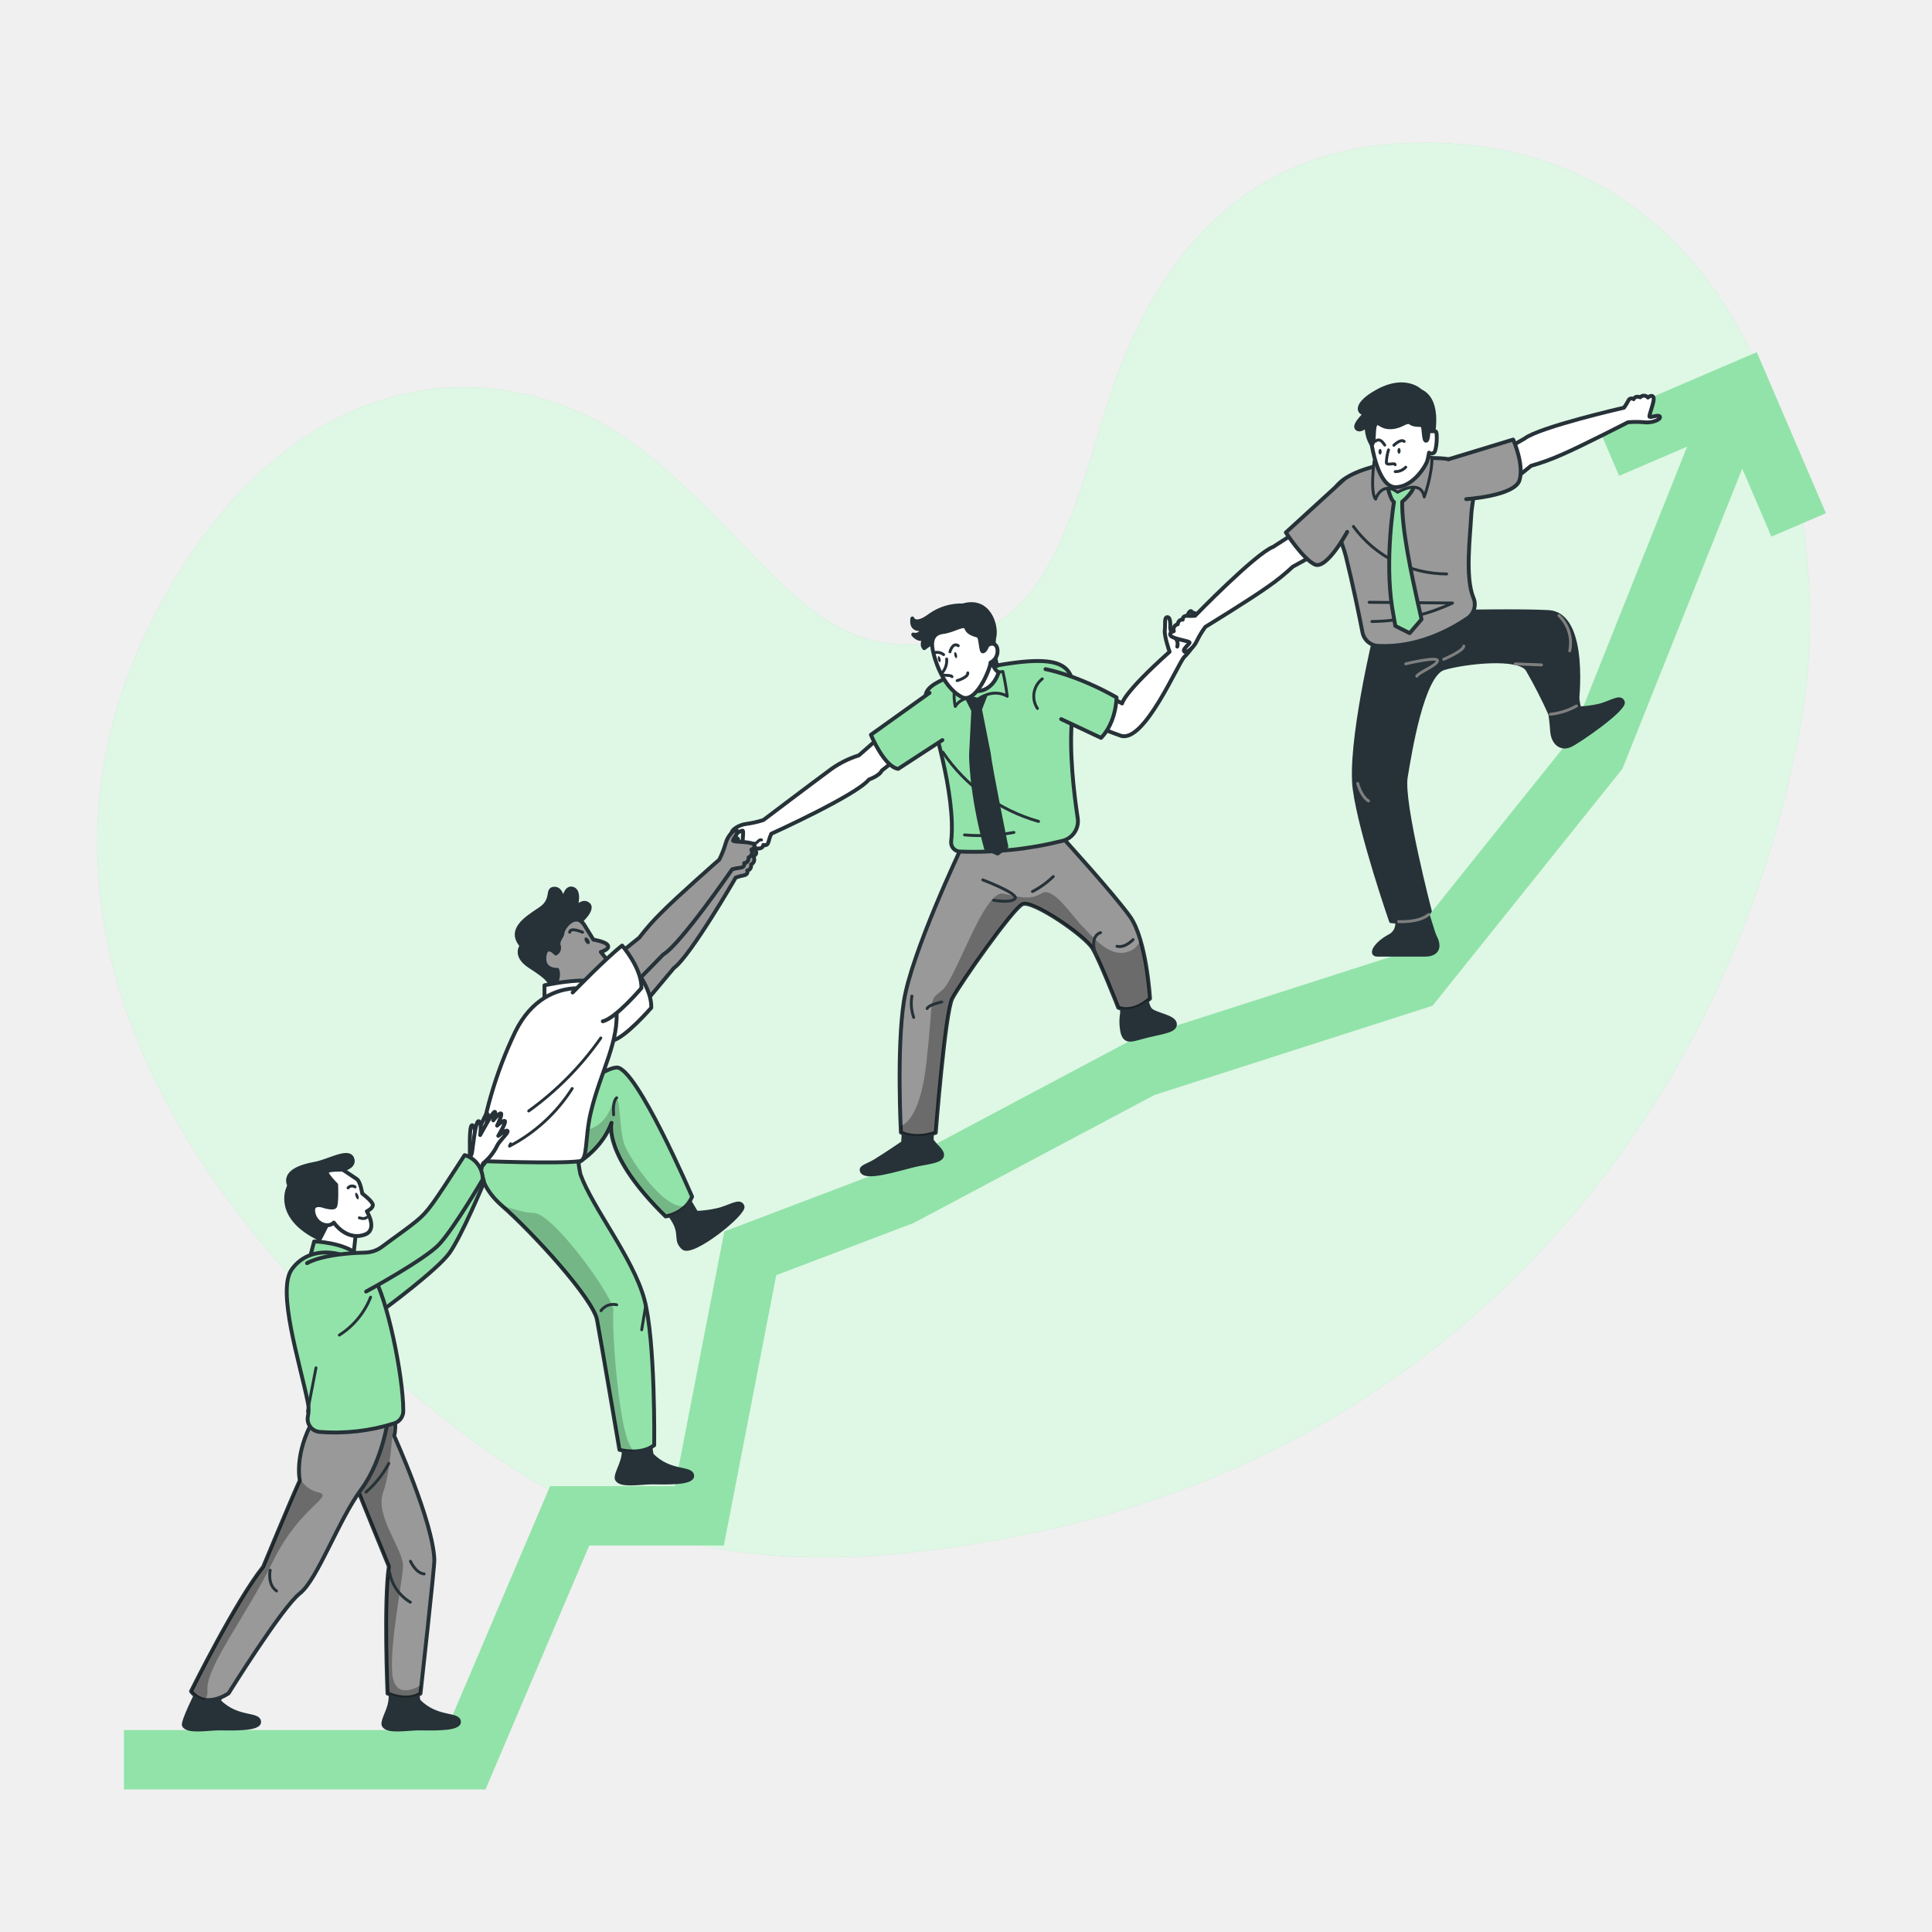
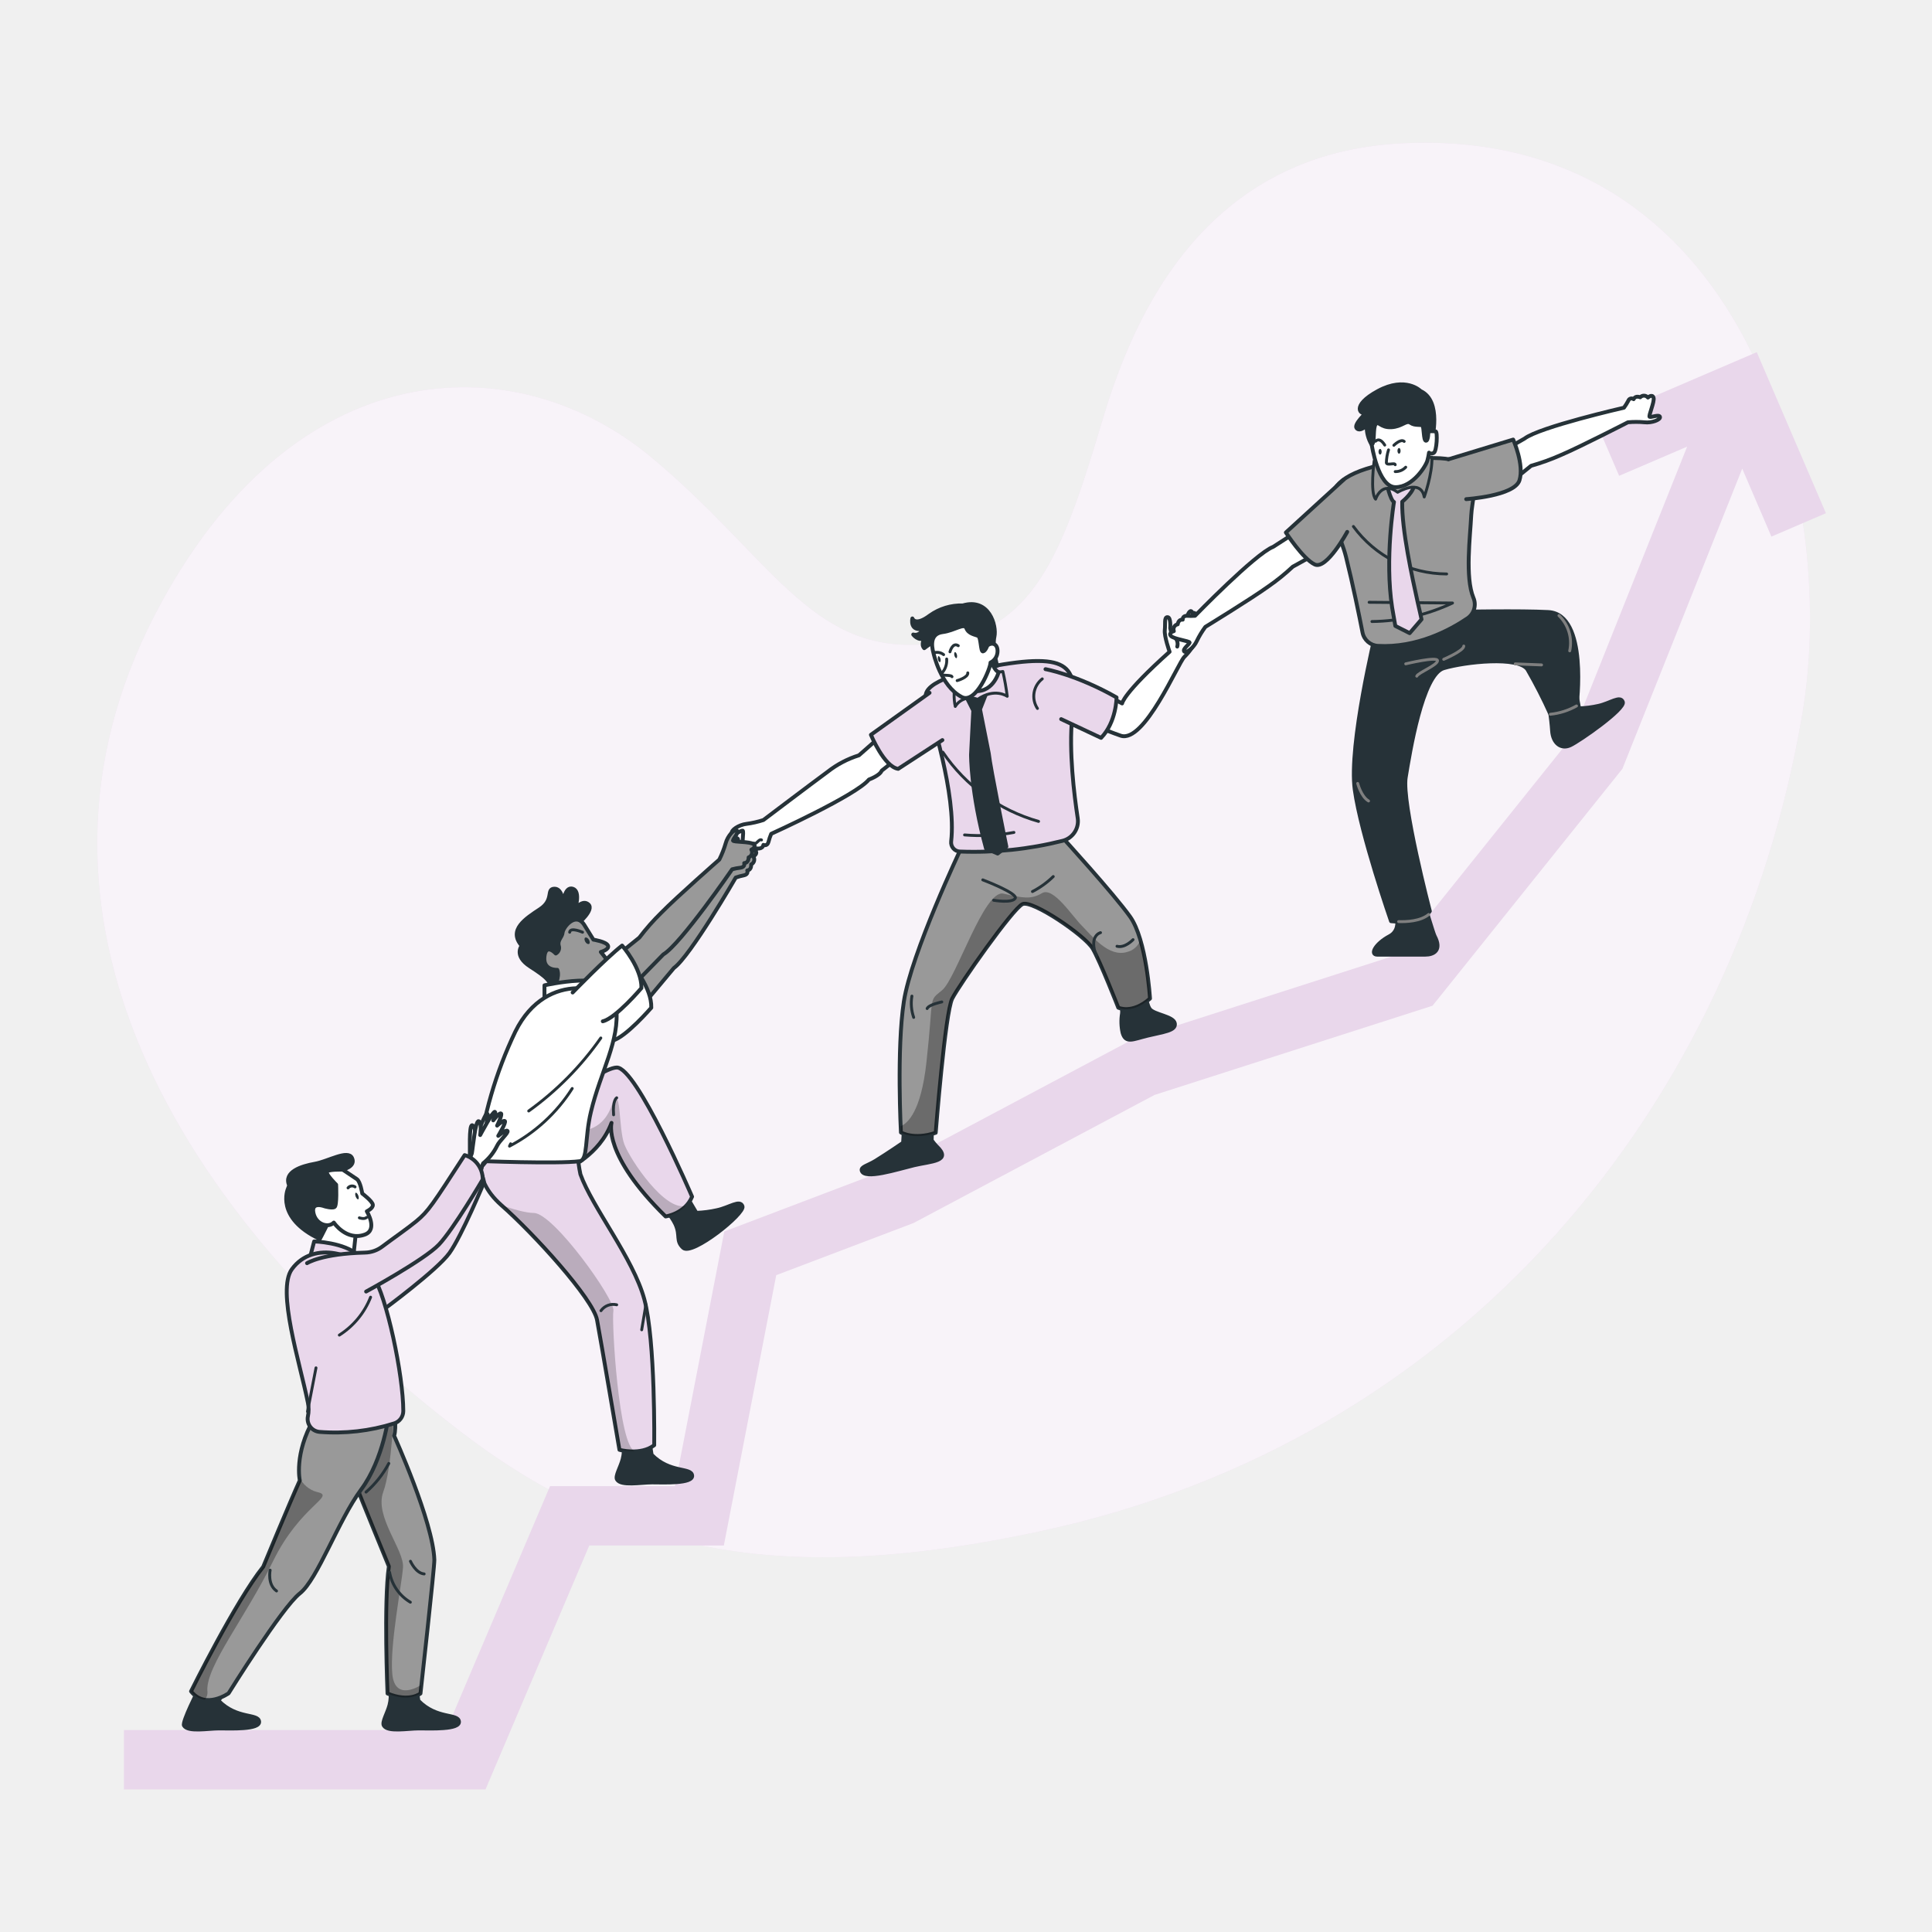
<svg xmlns="http://www.w3.org/2000/svg" viewBox="0 0 500 500">
-   <g id="freepik--background-simple--inject-133">
-     <path d="M362.63,37.1c-54,2.8-70.8,49.74-77.55,72.4-11.05,37.1-18.69,55.42-46.46,57.28-29,1.95-39.42-22.92-70-48.38C133.05,88.75,75.41,90.76,40,159.26c-39.67,76.8,4.76,154.41,79.69,211.6,42.83,32.7,85.88,39,149.15,25.51,110.3-23.53,180.49-110.83,197.59-211.57C476.15,127.63,451.62,32.48,362.63,37.1Z" style="fill:#92E3A9" />
+   <g id="freepik--background-simple--inject-75">
+     <path d="M362.63,37.1c-54,2.8-70.8,49.74-77.55,72.4-11.05,37.1-18.69,55.42-46.46,57.28-29,1.95-39.42-22.92-70-48.38C133.05,88.75,75.41,90.76,40,159.26c-39.67,76.8,4.76,154.41,79.69,211.6,42.83,32.7,85.88,39,149.15,25.51,110.3-23.53,180.49-110.83,197.59-211.57C476.15,127.63,451.62,32.48,362.63,37.1Z" style="fill:#E9D7EB" />
    <path d="M362.63,37.1c-54,2.8-70.8,49.74-77.55,72.4-11.05,37.1-18.69,55.42-46.46,57.28-29,1.95-39.42-22.92-70-48.38C133.05,88.75,75.41,90.76,40,159.26c-39.67,76.8,4.76,154.41,79.69,211.6,42.83,32.7,85.88,39,149.15,25.51,110.3-23.53,180.49-110.83,197.59-211.57C476.15,127.63,451.62,32.48,362.63,37.1Z" style="fill:#fff;opacity:0.7" />
  </g>
-   <g id="freepik--Arrow--inject-133">
-     <polygon points="472.55 132.82 454.65 91.14 412.97 109.03 419.03 123.14 436.63 115.59 406.46 191.16 361.65 247.07 293.45 268.96 292.8 269.17 230.07 302.51 187.45 318.7 174.67 384.61 142.35 384.61 115.5 447.74 32.07 447.74 32.07 463.1 125.65 463.1 152.51 399.97 187.33 399.97 200.89 330.01 236.42 316.52 298.79 283.37 370.74 260.28 419.87 198.98 450.89 121.28 458.44 138.87 472.55 132.82" style="fill:#92E3A9" />
+   <g id="freepik--Arrow--inject-75">
+     <polygon points="472.55 132.82 454.65 91.14 412.97 109.03 419.03 123.14 436.63 115.59 406.46 191.16 361.65 247.07 293.45 268.96 292.8 269.17 230.07 302.51 187.45 318.7 174.67 384.61 142.35 384.61 115.5 447.74 32.07 447.74 32.07 463.1 125.65 463.1 152.51 399.97 187.33 399.97 200.89 330.01 236.42 316.52 298.79 283.37 370.74 260.28 419.87 198.98 450.89 121.28 458.44 138.87 472.55 132.82" style="fill:#E9D7EB" />
  </g>
-   <g id="freepik--character-3--inject-133">
+   <g id="freepik--character-3--inject-75">
    <path d="M234,291.12l-.28,4.62s-4,2.75-7.13,4.68c-2,1.23-3.82,1.54-3.58,2.51.6,2.48,9.22-.32,13.53-1.36s10-1,5.83-4.93a15.73,15.73,0,0,1-1.25-1.52l.13-4.71Z" style="fill:#263238;stroke:#263238;stroke-linecap:round;stroke-linejoin:round" />
    <path d="M289.38,255.83s1.21,4.84,1,6.47a13.14,13.14,0,0,0,.15,5c.83,2.79,2.59,1.68,6.43.74,4.08-1,7.41-1.28,7.09-3.17s-5.43-2.26-6.49-3.74-1.68-6.92-1.68-6.92Z" style="fill:#263238;stroke:#263238;stroke-linecap:round;stroke-linejoin:round" />
    <path d="M248.7,219.6s-12.88,27.18-14.78,39.58-.76,33.9-.76,33.9,3.34,2,9,.08c0,0,2.44-31.14,4.28-34.74s15.67-23.3,18.2-24.44,16.21,8.17,18.17,11.55,6.6,15.25,6.6,15.25,3.59,1.76,8.21-2.35c0,0-.89-15.23-5.16-21.21s-17.65-20.64-17.65-20.64Z" style="fill:#999;stroke:#263238;stroke-linecap:round;stroke-linejoin:round" />
    <path d="M291.72,246.36c-4.81,1.52-9.2-4.26-11.75-6.8s-7.38-10.14-10.29-8.42-5,1.25-10,.13-12.21,22-15.87,25-2.07.87-4.06,18.75c-1.4,12.58-4.8,15.71-6.69,16.46,0,1,.08,1.64.08,1.64s3.34,2,9,.08c0,0,2.44-31.14,4.28-34.74s15.67-23.3,18.2-24.44,16.21,8.17,18.17,11.55,6.6,15.25,6.6,15.25,3.59,1.76,8.21-2.35a79.44,79.44,0,0,0-2.49-15.15A4.8,4.8,0,0,1,291.72,246.36Z" style="opacity:0.3" />
    <path d="M236,257.79a11.14,11.14,0,0,0,.46,5.51" style="fill:none;stroke:#263238;stroke-linecap:round;stroke-linejoin:round;stroke-width:0.75px" />
    <path d="M284.81,241.37s-3.09.74-1.1,6" style="fill:none;stroke:#263238;stroke-linecap:round;stroke-linejoin:round;stroke-width:0.75px" />
    <path d="M254.34,227.71s9.3,3.53,8.38,4.81-5.57.47-5.57.47" style="fill:none;stroke:#263238;stroke-linecap:round;stroke-linejoin:round;stroke-width:0.75px" />
    <path d="M267.2,230.73a22.36,22.36,0,0,0,5.38-3.88" style="fill:none;stroke:#263238;stroke-linecap:round;stroke-linejoin:round;stroke-width:0.75px" />
    <path d="M293.23,243.18s-2.08,2.26-4.15,1.71" style="fill:none;stroke:#263238;stroke-linecap:round;stroke-linejoin:round;stroke-width:0.75px" />
    <path d="M243.74,259.3s-3.39.69-3.8,1.71" style="fill:none;stroke:#263238;stroke-linecap:round;stroke-linejoin:round;stroke-width:0.75px" />
    <path d="M227.64,190.77l-5.35,4.71a25.19,25.19,0,0,0-8.09,4.25c-4.62,3.4-16.63,12.49-16.63,12.49a24.57,24.57,0,0,1-4.39,1c-2,.22-4.15,1.72-3.72,2.4s2.28-.73,2.73-.66-.42,4.4.17,5.4,1.5-.37,1.5-.37a1.38,1.38,0,0,0,2.09-.42s1.38.28,1.62-.92c0,0,1,.46,1.31-.75a14.27,14.27,0,0,1,.71-2.11s22.06-10,25.29-14.05c0,0,2.82-1,3.3-2.29l4.2-3.31Z" style="fill:#fff;stroke:#263238;stroke-linecap:round;stroke-linejoin:round" />
    <path d="M192.88,218.41s.85-.12,1,.28,1-.68,1.47-.45,1.11-1.23,1.73-.86" style="fill:#fff;stroke:#263238;stroke-linecap:round;stroke-linejoin:round;stroke-width:0.75px" />
    <path d="M306.51,170c-1.64,1.6-10.35,22.42-16.46,20.4a90.43,90.43,0,0,1-12.16-5.26l3.12-8.09,9.39,5s.18-2.53,12.29-13.37c0,0-1.43-4-1.24-5.63s-.22-3.36.71-3.33.69,2.86.69,2.86l.21.87s2.16.19,3-1.07a6.46,6.46,0,0,0,1.22-2.85c.14-.77.93-2.14,1.31-.85,0,0,1-.44,1,1a18.61,18.61,0,0,1-.09,2.32s.93-1.87,1.28-1.49-.7,2.54-.7,2.54,1.36-1.19,1.48-.69-1.39,1.85-1.71,2.72A15.07,15.07,0,0,1,306.51,170Z" style="fill:#fff;stroke:#263238;stroke-linecap:round;stroke-linejoin:round" />
-     <path d="M255.59,172.65c-4.14.79-17.23,3.49-15.94,8.09,1.21,4.29,7.9,24.84,6.51,37a2.36,2.36,0,0,0,2.25,2.64A94.29,94.29,0,0,0,275,217.6a5.24,5.24,0,0,0,3.91-5.86c-.94-6.16-2.31-17.38-1.43-26.17C278.8,172.8,278.09,168.37,255.59,172.65Z" style="fill:#92E3A9;stroke:#263238;stroke-linecap:round;stroke-linejoin:round" />
+     <path d="M255.59,172.65c-4.14.79-17.23,3.49-15.94,8.09,1.21,4.29,7.9,24.84,6.51,37a2.36,2.36,0,0,0,2.25,2.64A94.29,94.29,0,0,0,275,217.6a5.24,5.24,0,0,0,3.91-5.86c-.94-6.16-2.31-17.38-1.43-26.17C278.8,172.8,278.09,168.37,255.59,172.65Z" style="fill:#E9D7EB;stroke:#263238;stroke-linecap:round;stroke-linejoin:round" />
    <path d="M269.74,175.69a5.71,5.71,0,0,0-1.25,7.66" style="fill:none;stroke:#263238;stroke-linecap:round;stroke-linejoin:round;stroke-width:0.75px" />
    <path d="M244,194.66a44.52,44.52,0,0,0,24.78,17.92" style="fill:none;stroke:#263238;stroke-linecap:round;stroke-linejoin:round;stroke-width:0.75px" />
    <path d="M249.63,216.08a47.54,47.54,0,0,0,12.77-.65" style="fill:none;stroke:#263238;stroke-linecap:round;stroke-linejoin:round;stroke-width:0.75px" />
-     <path d="M240.57,179.3l-15.18,10.86s3.42,8.3,7.06,8.82l11.44-7.45" style="fill:#92E3A9;stroke:#263238;stroke-linecap:round;stroke-linejoin:round" />
-     <path d="M270.57,173.18s8,1.41,18.39,7.31c0,0,0,6.33-4,10.47l-10.33-4.85" style="fill:#92E3A9;stroke:#263238;stroke-linecap:round;stroke-linejoin:round" />
+     <path d="M240.57,179.3l-15.18,10.86s3.42,8.3,7.06,8.82l11.44-7.45" style="fill:#E9D7EB;stroke:#263238;stroke-linecap:round;stroke-linejoin:round" />
+     <path d="M270.57,173.18s8,1.41,18.39,7.31c0,0,0,6.33-4,10.47l-10.33-4.85" style="fill:#E9D7EB;stroke:#263238;stroke-linecap:round;stroke-linejoin:round" />
    <path d="M249.8,179.75l2.08,4.14-.58,11.38s-.09,9.76,3.89,24.33l3,1.3,2.26-1.78s-4.15-20.32-4.56-24.17l-2.26-11.39,1.64-4.18-3.41.42Z" style="fill:#263238;stroke:#263238;stroke-linecap:round;stroke-linejoin:round" />
-     <path d="M254.78,174.58c-1.58.31-4.46.89-7.35,1.74a13.61,13.61,0,0,0-.21,6.51A4.66,4.66,0,0,1,253,181c4.43-3.09,7.67-.8,7.67-.8a65.18,65.18,0,0,0-1.13-6.42C258.07,174,256.5,174.26,254.78,174.58Z" style="fill:#92E3A9;stroke:#263238;stroke-linecap:round;stroke-linejoin:round;stroke-width:0.75px" />
+     <path d="M254.78,174.58c-1.58.31-4.46.89-7.35,1.74a13.61,13.61,0,0,0-.21,6.51A4.66,4.66,0,0,1,253,181c4.43-3.09,7.67-.8,7.67-.8a65.18,65.18,0,0,0-1.13-6.42C258.07,174,256.5,174.26,254.78,174.58Z" style="fill:#E9D7EB;stroke:#263238;stroke-linecap:round;stroke-linejoin:round;stroke-width:0.75px" />
    <path d="M256.2,170.29s1.08,3.38,2.26,3.64c0,0-1.52,5.95-7.19,4.8s1.58-6.51,1.58-6.51Z" style="fill:#fff;stroke:#263238;stroke-linecap:round;stroke-linejoin:round" />
    <path d="M255.13,170s1.19,2.7,2.94,2.31c0,0-1.33-4.7-.71-7.55s-1.41-10.06-8.17-8.08a14,14,0,0,0-8.52,2.59c-3.89,2.93-4.55.78-4.55.78s-.8,3.49,2.95,2.64c0,0-1,2-2.73,1.52,0,0,1.3,1.79,3,.92,0,0-1.13,1.56-.15,2.62,0,0,4.63-3.71,7.35-3.06S255.13,170,255.13,170Z" style="fill:#263238;stroke:#263238;stroke-linecap:round;stroke-linejoin:round" />
    <path d="M241.58,169s1.79,8.5,7.32,11.39c3.7,1.93,7.5-7.62,7.44-8.92a3.27,3.27,0,0,0,1.82-2.81c.09-2.06-1.41-2.56-2.63-1.6,0,0-.5,1.44-1.14,1.53s-.49-3.64-1.23-4-2.49-.52-3.06-2-3,.6-6.15,1S241,166.89,241.58,169Z" style="fill:#fff;stroke:#263238;stroke-linecap:round;stroke-linejoin:round" />
    <path d="M245,170.55a4.87,4.87,0,0,1-1.22,3.63c-.83.91,2.36.31,2.6.95" style="fill:none;stroke:#263238;stroke-linecap:round;stroke-linejoin:round;stroke-width:0.75px" />
    <path d="M243.4,170.51c.11.43,0,.82-.14.86s-.42-.27-.52-.7,0-.83.14-.87S243.3,170.07,243.4,170.51Z" style="fill:#263238" />
    <path d="M247.66,169.47c.1.44,0,.82-.14.87s-.42-.27-.53-.71,0-.82.14-.87S247.55,169,247.66,169.47Z" style="fill:#263238" />
    <path d="M250.46,174.14c.12,1.2-2.75,2-2.75,2" style="fill:none;stroke:#263238;stroke-linecap:round;stroke-linejoin:round;stroke-width:0.75px" />
    <path d="M241.58,169a2.67,2.67,0,0,1,2.63.42" style="fill:none;stroke:#263238;stroke-linecap:round;stroke-linejoin:round;stroke-width:0.75px" />
    <path d="M245.85,168.69s.67-2.58,2.15-1.58" style="fill:none;stroke:#263238;stroke-linecap:round;stroke-linejoin:round;stroke-width:0.75px" />
    <path d="M304.1,165a2.4,2.4,0,0,1,.57,2.34" style="fill:#fff;stroke:#263238;stroke-linecap:round;stroke-linejoin:round" />
  </g>
-   <g id="freepik--character-4--inject-133">
+   <g id="freepik--character-4--inject-75">
    <path d="M401.24,184.85a127.81,127.81,0,0,0-5.91-11.56c-2.27-3.54-16.2-2-21.71-.36s-8.75,21.72-9.82,28.26,6.25,34.62,6.25,34.62c-2.59,3.57-10.05,2.59-10.05,2.59s-7.77-22.36-9.39-34,5.4-40.51,5.4-40.51l21.78-5.58s15.82-.3,22.89.08c10.47.55,7.34,24.34,7.34,24.34S407.4,184.85,401.24,184.85Z" style="fill:#263238;stroke:#263238;stroke-linecap:round;stroke-linejoin:round" />
    <path d="M360.83,235.49s2.43,4.86-1.22,6.8-5.16,4.78-3.18,4.78h12.42c2.19,0,4.38-1.13,2.43-4.82-.39-.73-2.67-8.47-2.67-8.47Z" style="fill:#263238;stroke:#263238;stroke-linecap:round;stroke-linejoin:round" />
    <path d="M400.68,180.71s.81,5.35,1,8.43,2.27,4.86,4.7,3.73,14.26-9.4,13.61-11.19-3.24.33-6.32,1a27.26,27.26,0,0,1-5,.64l-.81-4.37Z" style="fill:#263238;stroke:#263238;stroke-linecap:round;stroke-linejoin:round" />
    <path d="M351.37,202.75s.87,3.4,2.81,4.54" style="fill:none;stroke:#7f7f7f;stroke-linecap:round;stroke-linejoin:round;stroke-width:0.75px" />
    <path d="M363.8,171.8s8.26-2,8.23-.81-5,3.08-5.37,4" style="fill:none;stroke:#7f7f7f;stroke-linecap:round;stroke-linejoin:round;stroke-width:0.75px" />
    <path d="M373.63,170.63s5.19-2.2,5.19-3.43" style="fill:none;stroke:#7f7f7f;stroke-linecap:round;stroke-linejoin:round;stroke-width:0.75px" />
    <path d="M408,182.7a17.33,17.33,0,0,1-6.78,2.15" style="fill:none;stroke:#7f7f7f;stroke-linecap:round;stroke-linejoin:round;stroke-width:0.75px" />
    <path d="M369.74,236.67c-2.13,1.76-5.76,1.91-7.78,1.84" style="fill:none;stroke:#7f7f7f;stroke-linecap:round;stroke-linejoin:round;stroke-width:0.75px" />
    <path d="M370.54,114s2.75-10.21-2.92-12.81c0,0-3.81-3.89-11,0s-4.45,6.46-2.92,5.54c0,0-3.48,3.13-2.59,4.11s2.59-.73,2.59-.73a9,9,0,0,0,1.3,5c1.46,2,8.42,1.22,8.42,1.22l5.36-1Z" style="fill:#263238;stroke:#263238;stroke-linecap:round;stroke-linejoin:round" />
    <path d="M356.61,167.15a4.31,4.31,0,0,1-4-3.5c-.84-4.31-2.48-12.39-4.27-19.56-2.6-10.37-12.38-20.33,13.29-24.63,25.13-4.22,19.44,7.13,19.12,13.93-.27,5.57-1.62,16,.56,21.29a4.35,4.35,0,0,1-1.5,5.31C375.23,163.1,366.63,167.71,356.61,167.15Z" style="fill:#999;stroke:#263238;stroke-linecap:round;stroke-linejoin:round" />
    <path d="M350.26,136.25a30,30,0,0,0,24.13,12.29" style="fill:none;stroke:#263238;stroke-linecap:round;stroke-linejoin:round;stroke-width:0.75px" />
    <path d="M354.33,155.87l21.58.19a50.33,50.33,0,0,1-20.85,4.79" style="fill:none;stroke:#263238;stroke-linecap:round;stroke-linejoin:round;stroke-width:0.75px" />
-     <path d="M358.76,124.64s1,4.78,2,5.27c0,0-2.43,14.74-.48,27.3l.83,4.78,3.71,1.87,3.07-3.57s-.72-3.34-1-4.45c-1.41-6.43-4.14-18.72-4-26,0,0,3.39-2.68,3.15-5Z" style="fill:#92E3A9;stroke:#263238;stroke-linecap:round;stroke-linejoin:round" />
+     <path d="M358.76,124.64s1,4.78,2,5.27c0,0-2.43,14.74-.48,27.3l.83,4.78,3.71,1.87,3.07-3.57s-.72-3.34-1-4.45c-1.41-6.43-4.14-18.72-4-26,0,0,3.39-2.68,3.15-5Z" style="fill:#E9D7EB;stroke:#263238;stroke-linecap:round;stroke-linejoin:round" />
    <path d="M389.73,125.82l6.51-5.27a57.35,57.35,0,0,0,7.68-2.77c5-2.12,17.38-8.49,17.38-8.49a23.43,23.43,0,0,1,4.3,0c1.86.23,4.21-.67,4-1.4s-2.27.17-2.67,0,1.36-4,1-5-1.45,0-1.45,0a1.32,1.32,0,0,0-2-.07s-1.22-.57-1.7.49a.87.87,0,0,0-1.38.41,14.88,14.88,0,0,1-1.12,1.79s-21.86,5-25.74,8l-10.06,5.73Z" style="fill:#fff;stroke:#263238;stroke-linecap:round;stroke-linejoin:round" />
    <path d="M341.81,142.66l-7.24,4a54.94,54.94,0,0,1-6.35,5.13c-4.42,3.19-16.28,10.45-16.28,10.45a23.21,23.21,0,0,0-2.22,3.68c-.77,1.71-2.75,3.25-3.25,2.67s1.32-1.85,1.4-2.28-4.11-.9-4.84-1.73.76-1.24.76-1.24a1.32,1.32,0,0,1,1-1.77s.15-1.34,1.3-1.2c0,0-.13-1,1.07-1a14.8,14.8,0,0,0,2.11,0s15.62-16.08,20.21-17.84l9.19-5.91Z" style="fill:#fff;stroke:#263238;stroke-linecap:round;stroke-linejoin:round" />
    <path d="M355.63,119.29s-1.11,8.19.38,9.89c0,0,1.56-4.86,5.7-1.78,0,0,6-3.65,6.88,1.21,0,0,2.11-5.86,2-10.26l-13.44-.16Z" style="fill:#999;stroke:#263238;stroke-linecap:round;stroke-linejoin:round;stroke-width:0.75px" />
    <path d="M347.71,124.17l-14.93,13.64s4.4,6.81,7.47,8.27,8.41-8.43,8.41-8.43" style="fill:#999;stroke:#263238;stroke-linecap:round;stroke-linejoin:round" />
    <path d="M374.86,118.86l16.75-5.1s2.91,6.51,1.62,10.56-13.78,4.86-13.78,4.86" style="fill:#999;stroke:#263238;stroke-linecap:round;stroke-linejoin:round" />
    <path d="M355,115.08s1.62,11,6.16,11,7.94-5.61,8.26-6.94a17.64,17.64,0,0,0,.41-2s.4.48,1.21.08,1.06-5.51.49-5.59a12.16,12.16,0,0,0-1.86,0s0,2.51-.65,2.43-.49-3.49-.89-3.89-1.95.08-3.08-.73-2.19,1-5,1.13-3.21-1.7-4-.81S355.87,114.67,355,115.08Z" style="fill:#fff;stroke:#263238;stroke-linecap:round;stroke-linejoin:round" />
    <path d="M359.35,116.43a12.13,12.13,0,0,0-.56,3.33c.16.83,2.22-.14,2.29.51" style="fill:none;stroke:#263238;stroke-linecap:round;stroke-linejoin:round;stroke-width:0.75px" />
    <path d="M361.08,122.05a3.6,3.6,0,0,0,2.72-1.14" style="fill:none;stroke:#263238;stroke-linecap:round;stroke-linejoin:round;stroke-width:0.75px" />
    <path d="M357.57,116.91c0,.41-.18.74-.4.74s-.41-.33-.41-.74.19-.74.41-.74S357.57,116.5,357.57,116.91Z" style="fill:#263238" />
    <path d="M362.47,116.68c0,.41-.18.74-.4.74s-.41-.33-.41-.74.18-.74.41-.74S362.47,116.27,362.47,116.68Z" style="fill:#263238" />
    <path d="M356,114.19s1-1.22,2.37,1" style="fill:none;stroke:#263238;stroke-linecap:round;stroke-linejoin:round;stroke-width:0.75px" />
    <path d="M360.73,115.24s1.77-1.78,2.67-1" style="fill:none;stroke:#263238;stroke-linecap:round;stroke-linejoin:round;stroke-width:0.75px" />
    <path d="M392.14,171.81l6.81.27" style="fill:none;stroke:#7f7f7f;stroke-linecap:round;stroke-linejoin:round;stroke-width:0.75px" />
    <path d="M403.46,159.31a9.83,9.83,0,0,1,2.78,9.13" style="fill:none;stroke:#7f7f7f;stroke-linecap:round;stroke-linejoin:round;stroke-width:0.75px" />
  </g>
-   <g id="freepik--character-2--inject-133">
+   <g id="freepik--character-2--inject-75">
    <path d="M161.59,252.45l6.23-5.86a58.89,58.89,0,0,1,5.16-6.87c3.69-4.39,13.93-14.85,13.93-14.85a25.15,25.15,0,0,0,1.32-4.33c.34-1.95,2-4,2.63-3.56s-.87,2.23-.84,2.69,4.43-.14,5.38.52-.45,1.46-.45,1.46a1.38,1.38,0,0,1-.56,2.06s.19,1.4-1,1.56c0,0,.4,1-.84,1.26a15,15,0,0,0-2.14.58s-11.81,20.43-16,23.4l-7.78,9.3Z" style="fill:#999;stroke:#263238;stroke-linecap:round;stroke-linejoin:round" />
    <path d="M150.76,261.8s8.65-8.75,12.9-12c0,0,5.07,5.87,4.89,11,0,0-6.72,7.77-10.06,8.51" style="fill:#fff;stroke:#263238;stroke-linecap:round;stroke-linejoin:round" />
    <path d="M169.81,311.17a14.34,14.34,0,0,1,5,5.66c1.35,3,0,4.26,2,6.11,2.29,2.11,16-8.87,15.35-10.74s-3.41.34-6.65,1a28.54,28.54,0,0,1-5.29.68l-3.93-6.65Z" style="fill:#263238;stroke:#263238;stroke-linecap:round;stroke-linejoin:round" />
-     <path d="M146.8,302.5s8.39-3.54,11.46-11.9c0,0-2.39,8.18,14,24.22,0,0,5-.68,6.85-5.12,0,0-14.42-33.6-19.51-33.43s-24,16.26-24,16.26S137.38,304,146.8,302.5Z" style="fill:#92E3A9;stroke:#263238;stroke-linecap:round;stroke-linejoin:round" />
+     <path d="M146.8,302.5s8.39-3.54,11.46-11.9c0,0-2.39,8.18,14,24.22,0,0,5-.68,6.85-5.12,0,0-14.42-33.6-19.51-33.43s-24,16.26-24,16.26S137.38,304,146.8,302.5Z" style="fill:#E9D7EB;stroke:#263238;stroke-linecap:round;stroke-linejoin:round" />
    <path d="M161.59,296.18c-1.59-4.09-.79-16.9-3.36-9.87s-8.67,6.3-8.67,6.3l-2.06,2.93,2.48,5.15a21.38,21.38,0,0,0,8.28-10.09s-2.39,8.18,14,24.22a10,10,0,0,0,5.3-2.77C172.12,313.61,163.19,300.26,161.59,296.18Z" style="opacity:0.2" />
    <path d="M159.6,284.11s-1.11.61-.8,4.4" style="fill:none;stroke:#263238;stroke-linecap:round;stroke-linejoin:round;stroke-width:0.75px" />
    <path d="M168,372.39l.64,4.1c4.73,4.86,10.23,3.19,10.49,5.37s-7.42,1.79-10.36,1.79-8.06,1-9.09-.77c-.51-.89.93-3.19,1.47-5.27a9.83,9.83,0,0,0,.2-3.92Z" style="fill:#263238;stroke:#263238;stroke-linecap:round;stroke-linejoin:round" />
    <path d="M149.56,239.08s4.27-3.58,2.73-5-3.44,1.15-3.44,1.15,1.52-4.6-.65-5.24-2.43,4-2.43,4-.13-4.08-2.31-4,0,2.86-3.71,5.3-8.31,5.38-4.73,9.47c0,0-2.17,2.56,2.18,5.37s5.43,3.75,6,6.93l5-4.75.65-9.6Z" style="fill:#263238;stroke:#263238;stroke-linecap:round;stroke-linejoin:round" />
    <path d="M158.8,248l6.66-5.35a58.56,58.56,0,0,1,5.69-6.45c4-4.09,15-13.73,15-13.73a25,25,0,0,0,1.65-4.21c.49-1.91,2.28-3.86,2.9-3.34s-1,2.16-1,2.61,4.42.21,5.32.94-.57,1.42-.57,1.42a1.38,1.38,0,0,1-.71,2s.08,1.41-1.14,1.48c0,0,.32,1-.94,1.19a14.42,14.42,0,0,0-2.18.41S176.12,244.39,171.67,247l-8.48,8.66Z" style="fill:#999;stroke:#263238;stroke-linecap:round;stroke-linejoin:round" />
-     <path d="M125,297.25s-3.58,7.33,4.78,14.67,23.71,24.22,24.73,29.68,5.8,33.61,5.8,33.61,5.46,1.53,9-1.2c0,0,.34-27.08-2.56-37.76s-13.49-23.79-16.54-32.35a32.11,32.11,0,0,1-.69-5.46Z" style="fill:#92E3A9;stroke:#263238;stroke-linecap:round;stroke-linejoin:round" />
+     <path d="M125,297.25s-3.58,7.33,4.78,14.67,23.71,24.22,24.73,29.68,5.8,33.61,5.8,33.61,5.46,1.53,9-1.2c0,0,.34-27.08-2.56-37.76s-13.49-23.79-16.54-32.35a32.11,32.11,0,0,1-.69-5.46Z" style="fill:#E9D7EB;stroke:#263238;stroke-linecap:round;stroke-linejoin:round" />
    <path d="M158.75,339.21c.5-2.84-15.52-25.3-20.61-25.3-2.06,0-5.49-1-8.34-2,8.36,7.34,23.69,24.21,24.71,29.66s5.8,33.61,5.8,33.61a14.41,14.41,0,0,0,4.06.41C160.14,374.59,158.24,342.05,158.75,339.21Z" style="opacity:0.2" />
    <path d="M159.6,337.68a3.88,3.88,0,0,0-4.07,1.53" style="fill:none;stroke:#263238;stroke-linecap:round;stroke-linejoin:round;stroke-width:0.75px" />
    <path d="M151.27,239.46l2.3,3.72s3.31.51,3.77,1.53-1.85,1.66-1.85,1.66,3.2,3.71,2.69,5-5,3.71-5,3.71l-9.85.61s1.66-2.78.89-4.7c0,0-3.71.23-3.32-3.41s2.94-.81,2.94-.81a1.67,1.67,0,0,0,.77-2c-.39-1.53.89-2.17,1-3.45S149,235.75,151.27,239.46Z" style="fill:#999;stroke:#263238;stroke-linecap:round;stroke-linejoin:round" />
    <path d="M152.42,243.2c.27.46.27,1,0,1.1s-.68-.1-.95-.56-.27-1,0-1.1S152.16,242.75,152.42,243.2Z" style="fill:#263238" />
    <path d="M150.76,241.26s-3.2-1.41-3.33,0" style="fill:none;stroke:#263238;stroke-linecap:round;stroke-linejoin:round;stroke-width:0.75px" />
    <path d="M140.91,259v-4s18-4,15.67,2.43L154.72,259Z" style="fill:#fff;stroke:#263238;stroke-linecap:round;stroke-linejoin:round" />
    <path d="M123.63,300.45A107.14,107.14,0,0,1,133.36,267c8.19-16.63,25.53-11.24,26.1-6.35,1,8.68-4,16.53-6.52,27.06-1.67,6.92-.72,12.51-2.95,12.81C144.36,301.26,123.63,300.45,123.63,300.45Z" style="fill:#fff;stroke:#263238;stroke-linecap:round;stroke-linejoin:round" />
    <path d="M148.2,256.86S156.77,248,161,244.71c0,0,5.12,5.83,5,11,0,0-6.65,7.84-10,8.6" style="fill:#fff;stroke:#263238;stroke-linecap:round;stroke-linejoin:round" />
    <path d="M155.49,268.63a79.5,79.5,0,0,1-18.66,18.89" style="fill:none;stroke:#263238;stroke-linecap:round;stroke-linejoin:round;stroke-width:0.75px" />
    <path d="M148.09,281.7a42.72,42.72,0,0,1-16.23,14.92c.1-.2.19-.4.29-.61" style="fill:none;stroke:#263238;stroke-linecap:round;stroke-linejoin:round;stroke-width:0.75px" />
  </g>
-   <g id="freepik--character-1--inject-133">
+   <g id="freepik--character-1--inject-75">
    <path d="M120.41,302.39a5.94,5.94,0,0,0,1.18-2.68c.09-1.28-.28-8.72.63-8.5s.86,3.5.86,3.5,2.5-6.75,3-6.5-.12,2.24-.12,2.24,1.24-2.24,1.7-2-.59,3.26-.59,3.26,1.33-1.64,1.79-1.45-1.17,4-1.17,4,1.71-2,2.19-1.6-1.77,2.83-2.17,4.26a13.23,13.23,0,0,1-3,4.93l-.74,3.76Z" style="fill:#fff;stroke:#263238;stroke-linecap:round;stroke-linejoin:round" />
-     <path d="M83.21,333.67s3.36-2.95,14.46-4.76a7.6,7.6,0,0,0,4.17-2.1c2.49-2.47,6-5.74,7.94-7.81,2.69-2.95,3.48-4.66,10-18.59a6.5,6.5,0,0,1,5.48,5.6s-5.75,13.81-8.93,18.25-17,14.6-17,14.6" style="fill:#92E3A9;stroke:#263238;stroke-linecap:round;stroke-linejoin:round" />
+     <path d="M83.21,333.67s3.36-2.95,14.46-4.76a7.6,7.6,0,0,0,4.17-2.1c2.49-2.47,6-5.74,7.94-7.81,2.69-2.95,3.48-4.66,10-18.59a6.5,6.5,0,0,1,5.48,5.6s-5.75,13.81-8.93,18.25-17,14.6-17,14.6" style="fill:#E9D7EB;stroke:#263238;stroke-linecap:round;stroke-linejoin:round" />
    <polygon points="81.99 322.85 84.25 314.11 92.28 317.44 91.49 324.71 81.99 322.85" style="fill:#fff;stroke:#263238;stroke-linecap:round;stroke-linejoin:round" />
    <path d="M82.77,320.64s3-5.49,3-6.81c0,0,3.61-1.84,3-4.75s-1.09-4.72-1.09-4.72l1-1.67s3.48-.76,2.42-3-6.16.88-9.62,1.49-8.16,2.11-6.64,5.61l-.34.91S71.19,315.16,82.77,320.64Z" style="fill:#263238;stroke:#263238;stroke-linecap:round;stroke-linejoin:round" />
-     <path d="M80.09,325.93l1.21-4.65s7.8.21,11.51,3.62v3.68Z" style="fill:#92E3A9;stroke:#263238;stroke-linecap:round;stroke-linejoin:round" />
+     <path d="M80.09,325.93l1.21-4.65s7.8.21,11.51,3.62v3.68Z" style="fill:#E9D7EB;stroke:#263238;stroke-linecap:round;stroke-linejoin:round" />
    <path d="M86.39,316.4s3.27,4.88,8.07,3.09c3.39-1.28.47-6,.47-6s1.63-.75,1.56-1.68-2.74-2.93-2.74-2.93-.48-3.1-1.39-3.72l-3.66-2.45s-4-.14-4.14.6S87,306.6,87,306.6s.26,5.44-.43,5.79-2.52-.18-2.52-.18-3.54-1.41-2.94,1.65S85,317.89,86.39,316.4Z" style="fill:#fff;stroke:#263238;stroke-linecap:round;stroke-linejoin:round" />
    <path d="M92.72,309.38c.17.46.15.9,0,1s-.5-.24-.67-.7-.16-.9,0-1S92.54,308.92,92.72,309.38Z" style="fill:#263238" />
    <path d="M90.07,307.43a1.34,1.34,0,0,1,1.82-.26" style="fill:none;stroke:#263238;stroke-linecap:round;stroke-linejoin:round;stroke-width:0.75px" />
    <path d="M93,315.17s1.27.47,1.88-.1" style="fill:none;stroke:#263238;stroke-linecap:round;stroke-linejoin:round;stroke-width:0.75px" />
    <path d="M107.65,436.06l.64,4.1c4.73,4.86,10.23,3.2,10.49,5.37s-7.42,1.79-10.37,1.79-8.06,1-9.08-.76c-.51-.9.93-3.2,1.47-5.27a9.76,9.76,0,0,0,.19-3.93Z" style="fill:#263238;stroke:#263238;stroke-linecap:round;stroke-linejoin:round" />
    <path d="M59,436.06l-2.43,4.1c4.73,4.86,10.23,3.2,10.49,5.37s-7.42,1.79-10.36,1.79-8.06,1-9.09-.76c-.51-.9,3.71-9.2,3.71-9.2Z" style="fill:#263238;stroke:#263238;stroke-linecap:round;stroke-linejoin:round" />
    <path d="M102,364.1s.68,5.41,0,7.48c0,0,10.07,22.2,10.41,32.1.06,1.81-3.59,34.6-3.59,34.6s-2.9,2.36-8.53,0c0,0-1-23.52.35-32.9,0,0-7-17-9-22.25s-2.81-16.29-2.81-16.29Z" style="fill:#999;stroke:#263238;stroke-linecap:round;stroke-linejoin:round" />
    <path d="M91.58,383.13c2,5.21,9,22.25,9,22.25-1.37,9.38-.35,32.9-.35,32.9,5.63,2.36,8.53,0,8.53,0s.1-.83.25-2.22h0s-6.78,4.54-7.48-2.8,2.41-23,2.77-27.57-7.44-13.19-5.12-19.54,2.76-22,2.76-22l-13.21,2.74S89.53,377.92,91.58,383.13Z" style="opacity:0.3" />
    <path d="M106.23,404.05s1.35,3.1,3.54,3.28" style="fill:none;stroke:#263238;stroke-linecap:round;stroke-linejoin:round;stroke-width:0.75px" />
    <path d="M100.62,378.73a25.93,25.93,0,0,1-5.89,7.42" style="fill:none;stroke:#263238;stroke-linecap:round;stroke-linejoin:round;stroke-width:0.75px" />
    <path d="M100.62,366.06s-1.28,11.52-7.17,19.45-11.26,23.28-15.86,26.87-18.43,25.84-18.43,25.84-6,4.29-9.72-.51c0,0,11.52-23.29,18.68-32.24,0,0,7.16-17.3,9.47-22.34,0,0-1.54-6.83,3.58-15.79Z" style="fill:#999;stroke:#263238;stroke-linecap:round;stroke-linejoin:round" />
    <path d="M53.66,437.53c-.34-6.31,9.89-18.94,17-33.48s16.4-16.84,11.45-17.9a7,7,0,0,1-4.69-4,8.49,8.49,0,0,0,.14,1c-2.31,5-9.47,22.34-9.47,22.34-7.16,8.95-18.68,32.24-18.68,32.24A5.44,5.44,0,0,0,53,439.9,2.94,2.94,0,0,0,53.66,437.53Z" style="opacity:0.3" />
    <path d="M69.91,406.36s-.77,3.71,1.66,5.38" style="fill:none;stroke:#263238;stroke-linecap:round;stroke-linejoin:round;stroke-width:0.75px" />
-     <path d="M82.68,370.57a3.36,3.36,0,0,1-3-4,8.55,8.55,0,0,0,0-3.58c-2.06-10.31-8.15-29.07-4.13-34.54,5.63-7.68,17.14-3.84,21,1.79,3.49,5.12,7.83,25.69,7.82,34.95a3.37,3.37,0,0,1-2.37,3.19A50.88,50.88,0,0,1,82.68,370.57Z" style="fill:#92E3A9;stroke:#263238;stroke-linecap:round;stroke-linejoin:round" />
+     <path d="M82.68,370.57a3.36,3.36,0,0,1-3-4,8.55,8.55,0,0,0,0-3.58c-2.06-10.31-8.15-29.07-4.13-34.54,5.63-7.68,17.14-3.84,21,1.79,3.49,5.12,7.83,25.69,7.82,34.95a3.37,3.37,0,0,1-2.37,3.19A50.88,50.88,0,0,1,82.68,370.57Z" style="fill:#E9D7EB;stroke:#263238;stroke-linecap:round;stroke-linejoin:round" />
    <path d="M120.57,301a6,6,0,0,0,1.54-2.5c.26-1.25.91-8.67,1.78-8.33s.38,3.58.38,3.58,3.38-6.35,3.81-6-.43,2.2-.43,2.2,1.54-2,2-1.79-1,3.15-1,3.15,1.54-1.45,2-1.19-1.7,3.84-1.7,3.84,2-1.71,2.39-1.28-2.14,2.55-2.73,3.92a13.26,13.26,0,0,1-3.6,4.48l-1.25,3.62Z" style="fill:#fff;stroke:#263238;stroke-linecap:round;stroke-linejoin:round" />
-     <path d="M79.46,326.91s3.74-2.46,15-2.74a7.66,7.66,0,0,0,4.42-1.52c2.8-2.11,6.77-4.86,8.92-6.65,3.07-2.56,4.09-4.15,12.45-17.06a6.5,6.5,0,0,1,4.68,6.29s-7.58,12.9-11.33,16.86-18.85,12.16-18.85,12.16" style="fill:#92E3A9;stroke:#263238;stroke-linecap:round;stroke-linejoin:round" />
+     <path d="M79.46,326.91s3.74-2.46,15-2.74a7.66,7.66,0,0,0,4.42-1.52c2.8-2.11,6.77-4.86,8.92-6.65,3.07-2.56,4.09-4.15,12.45-17.06a6.5,6.5,0,0,1,4.68,6.29s-7.58,12.9-11.33,16.86-18.85,12.16-18.85,12.16" style="fill:#E9D7EB;stroke:#263238;stroke-linecap:round;stroke-linejoin:round" />
    <path d="M95.91,335.71a20.47,20.47,0,0,1-8.09,9.81" style="fill:none;stroke:#263238;stroke-linecap:round;stroke-linejoin:round;stroke-width:0.75px" />
    <path d="M81.78,354l-2.19,11.31" style="fill:none;stroke:#263238;stroke-linecap:round;stroke-linejoin:round;stroke-width:0.75px" />
    <path d="M100.82,406.9a11.3,11.3,0,0,0,5.38,7.75" style="fill:none;stroke:#263238;stroke-linecap:round;stroke-linejoin:round;stroke-width:0.75px" />
    <path d="M167.17,337.59c-.37,2.19-.73,4.38-1.1,6.56" style="fill:none;stroke:#263238;stroke-linecap:round;stroke-linejoin:round;stroke-width:0.75px" />
  </g>
</svg>
